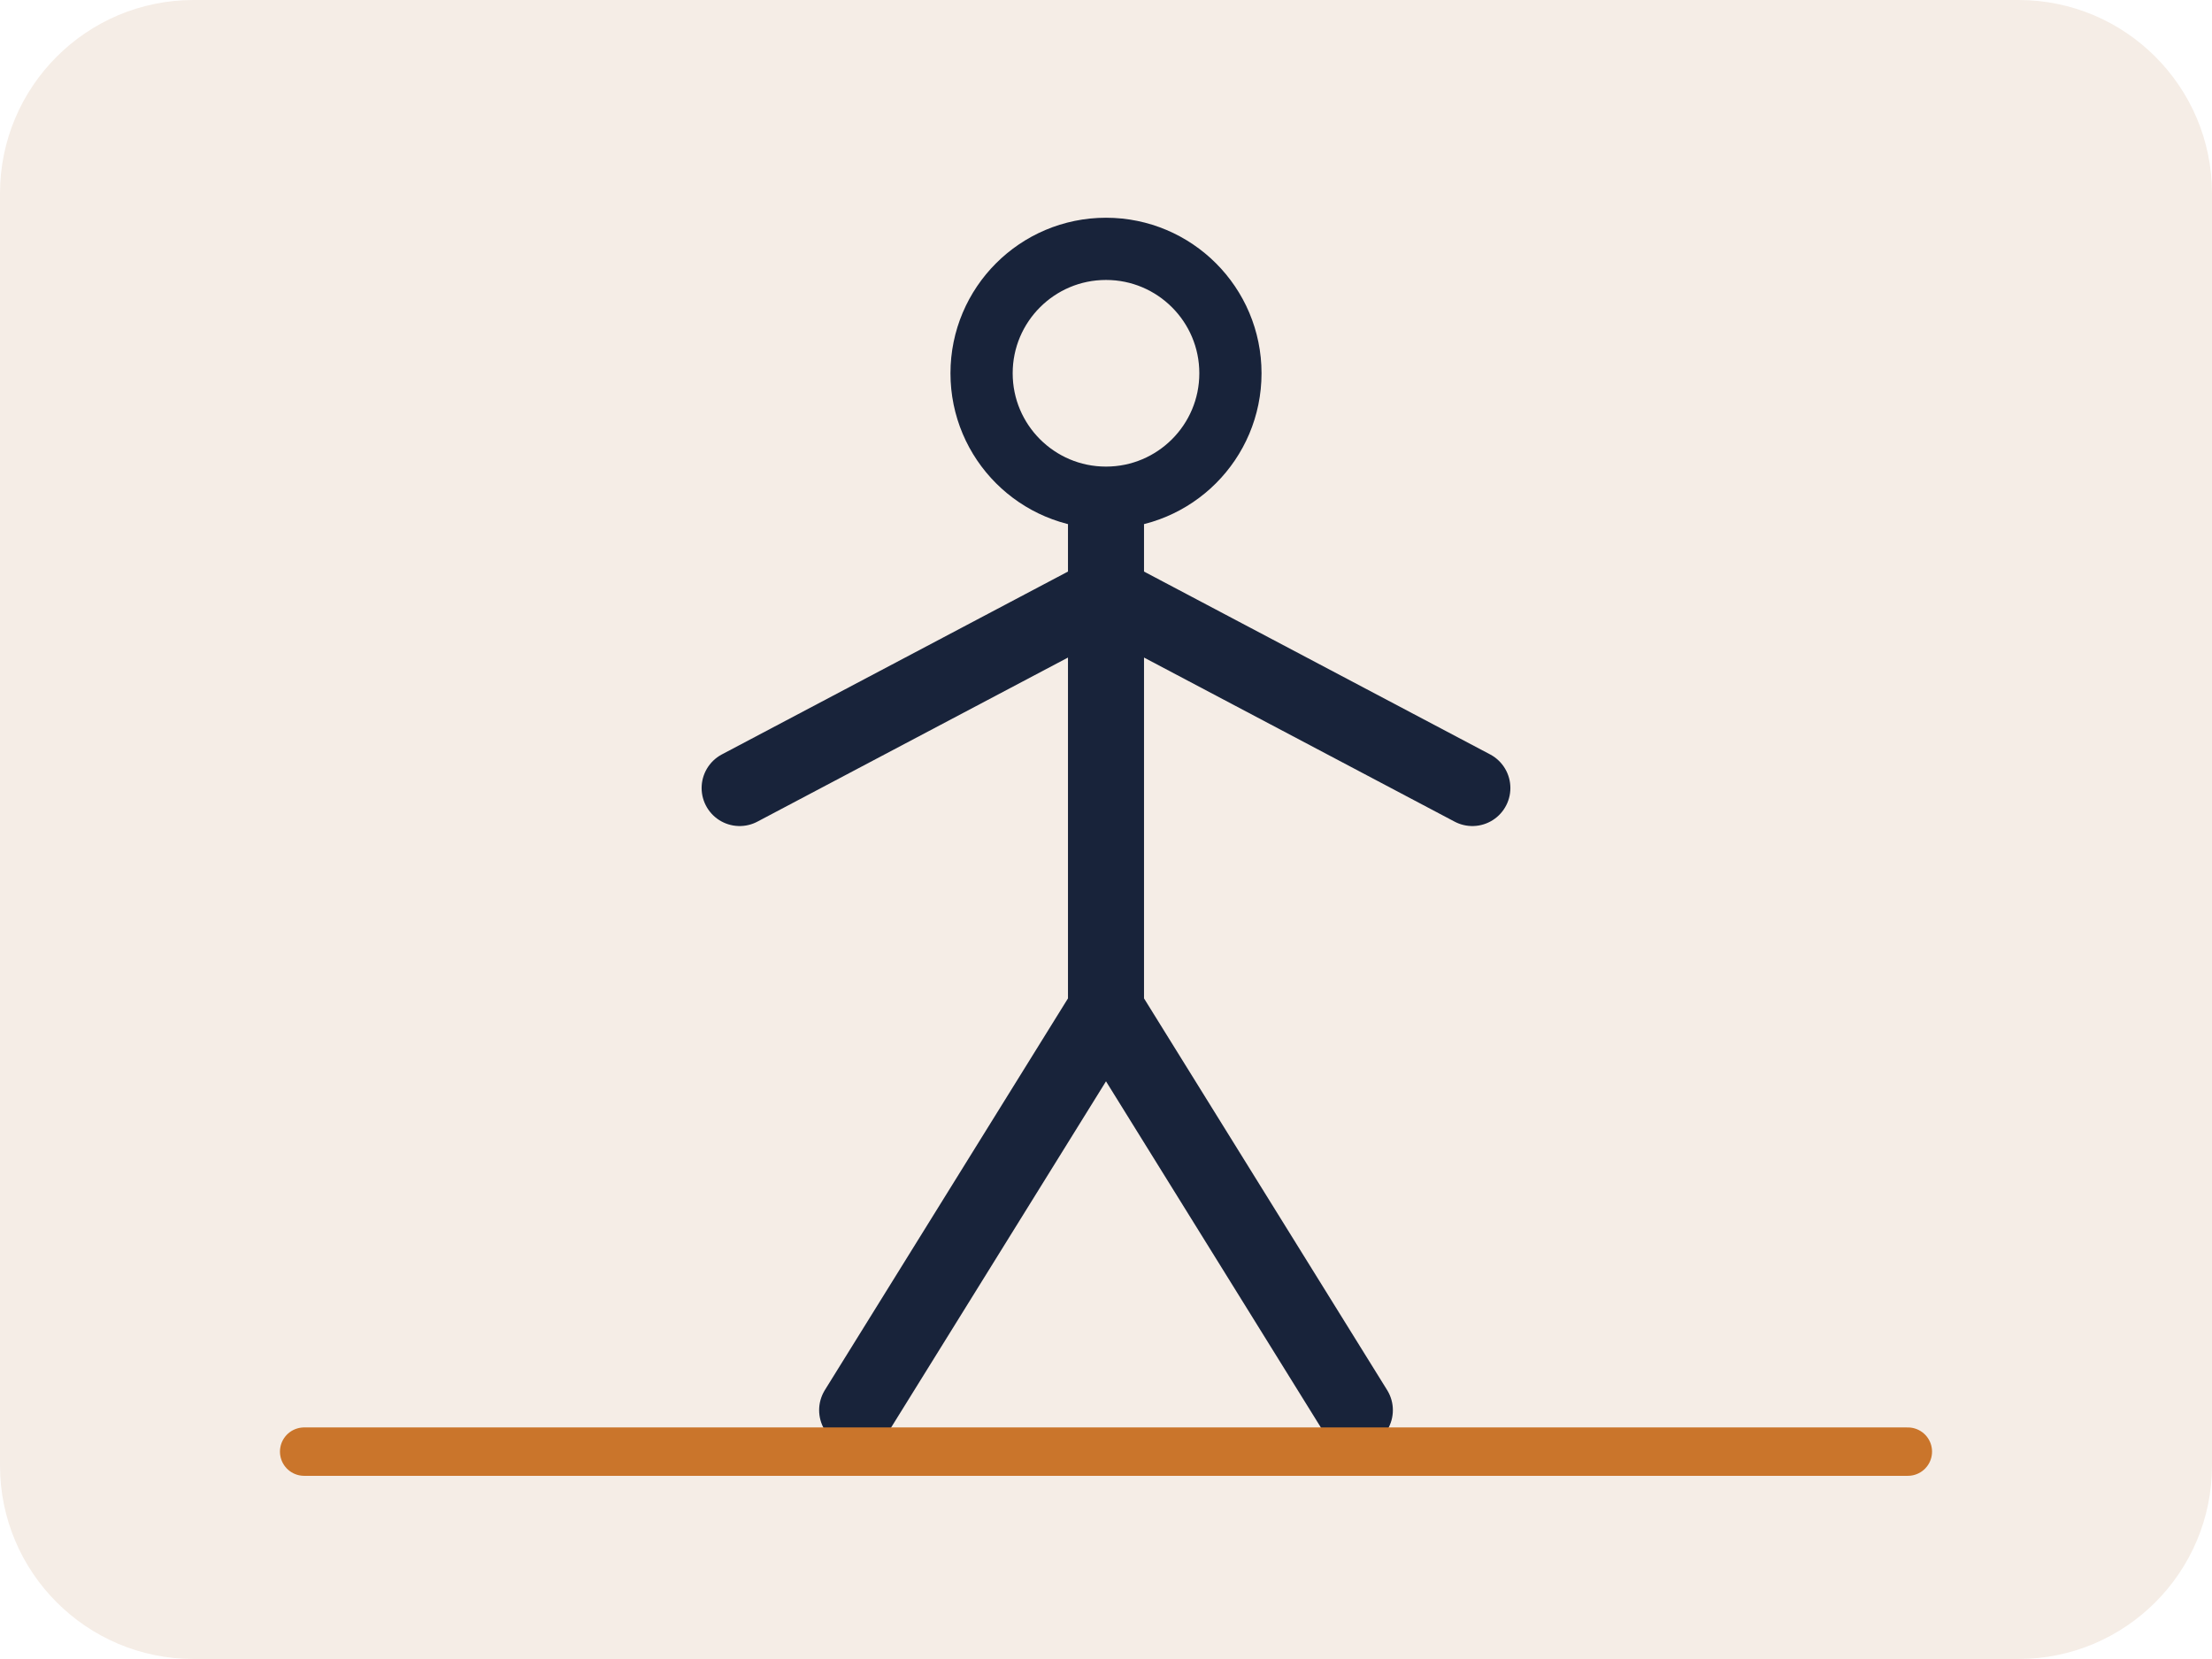
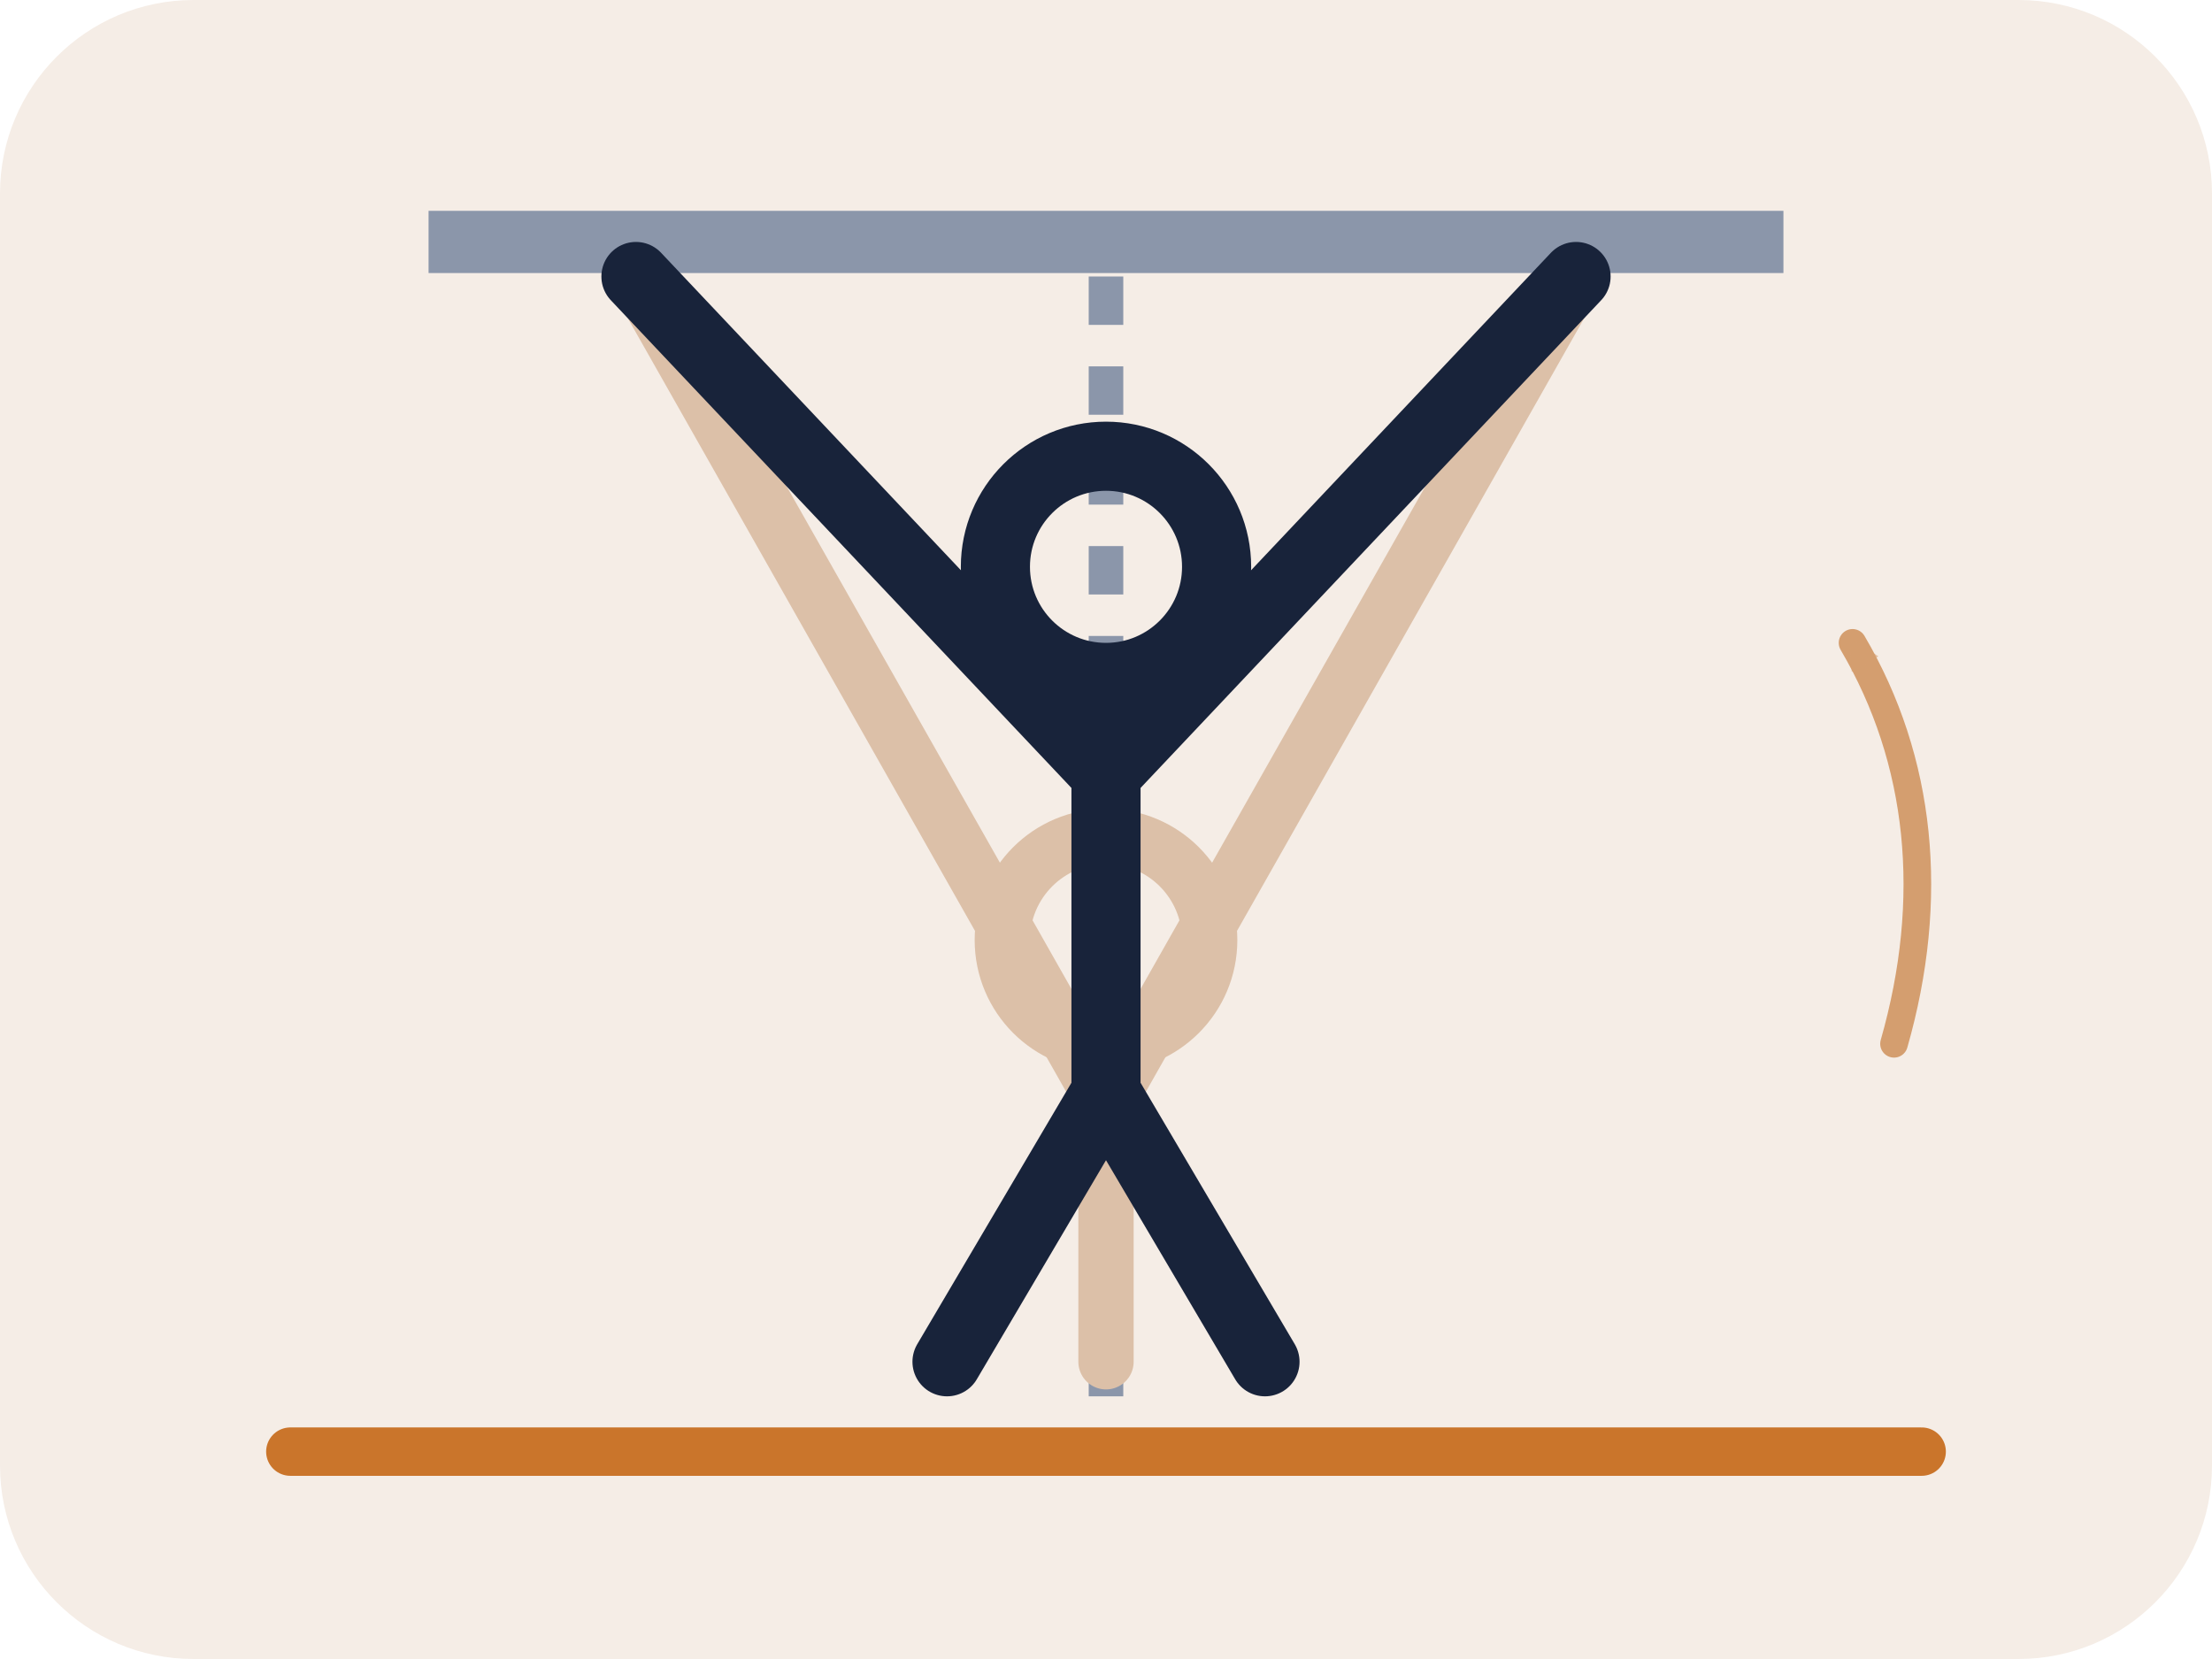
<svg xmlns="http://www.w3.org/2000/svg" viewBox="0 0 320 240" role="img" aria-labelledby="title">
+   <defs>
+     <marker id="motion-arrow" viewBox="0 0 10 10" refX="8" refY="5" markerWidth="4.5" markerHeight="4.5" markerUnits="userSpaceOnUse" orient="auto-start-reverse">
+       <path d="M0 0 10 5 0 10Z" fill="hsl(28 55% 52%)" opacity=".55" />
+     </marker>
+   </defs>
  <rect width="320" height="240" rx="28" fill="hsl(28 42% 93%)" />
-   <circle cx="160" cy="54" r="18" fill="none" stroke="#18233a" stroke-width="9" />
-   <path d="M160 76v72M160 86l-53 28M160 86l53 28M160 146l-36 58M160 146l36 58" fill="none" stroke="#18233a" stroke-width="11" stroke-linecap="round" stroke-linejoin="round" />
-   <path d="M44 210h232" stroke="hsl(28 65% 48%)" stroke-width="7" stroke-linecap="round" />
+   <path d="M62 35H258" stroke="#8b96aa" stroke-width="9" />
+   <path d="M160 40V202" stroke="#8b96aa" stroke-width="5" stroke-dasharray="7 6" />
+   <g data-pose="start" fill="none" stroke="hsl(28 42% 76%)" stroke-width="8" stroke-linecap="round" stroke-linejoin="round">
+     <circle cx="160" cy="136" r="15" />
+     <path d="M160 154V197M160 160L92 40M160 160L228 40" />
+   </g>
+   <g data-pose="finish" fill="none" stroke="#18233a" stroke-width="10" stroke-linecap="round" stroke-linejoin="round">
+     <circle cx="160" cy="82" r="16" />
+     <path d="M160 101V158M160 112L92 40M160 112L228 40M160 158L137 197M160 158L183 197" />
+   </g>
+   <path d="M274 151C280 130 278 110 268 93" fill="none" stroke="hsl(28 55% 52%)" stroke-width="4" stroke-linecap="round" opacity=".72" marker-end="url(#motion-arrow)" />
+   <path d="M42 210H278" stroke="hsl(28 65% 48%)" stroke-width="7" stroke-linecap="round" />
</svg>
